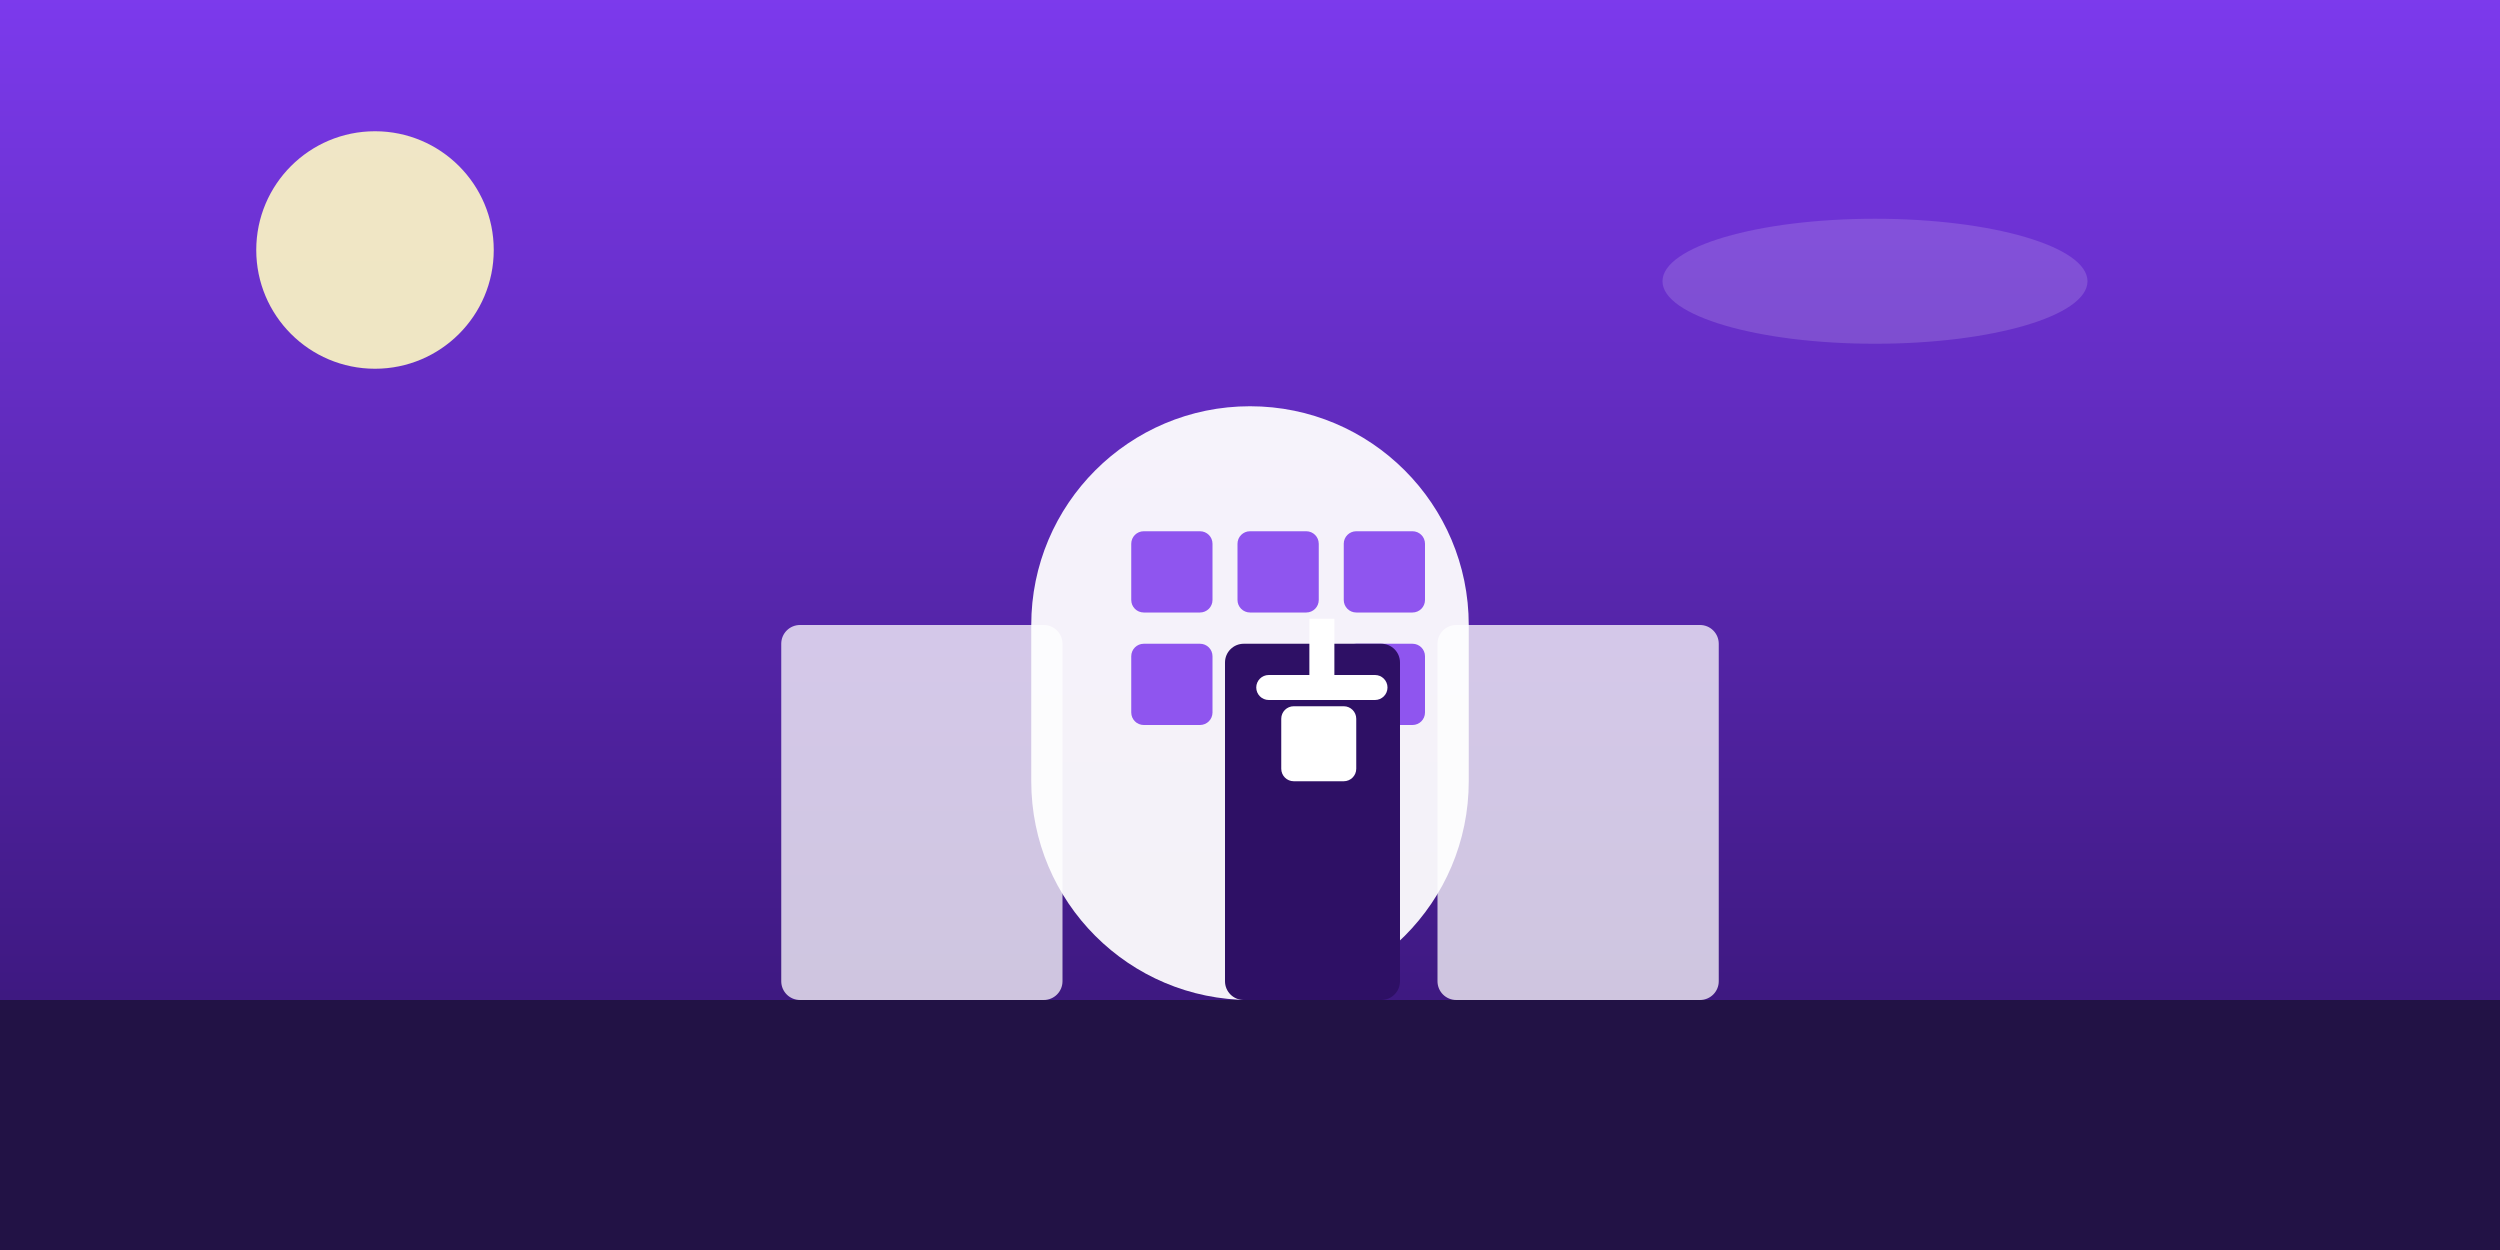
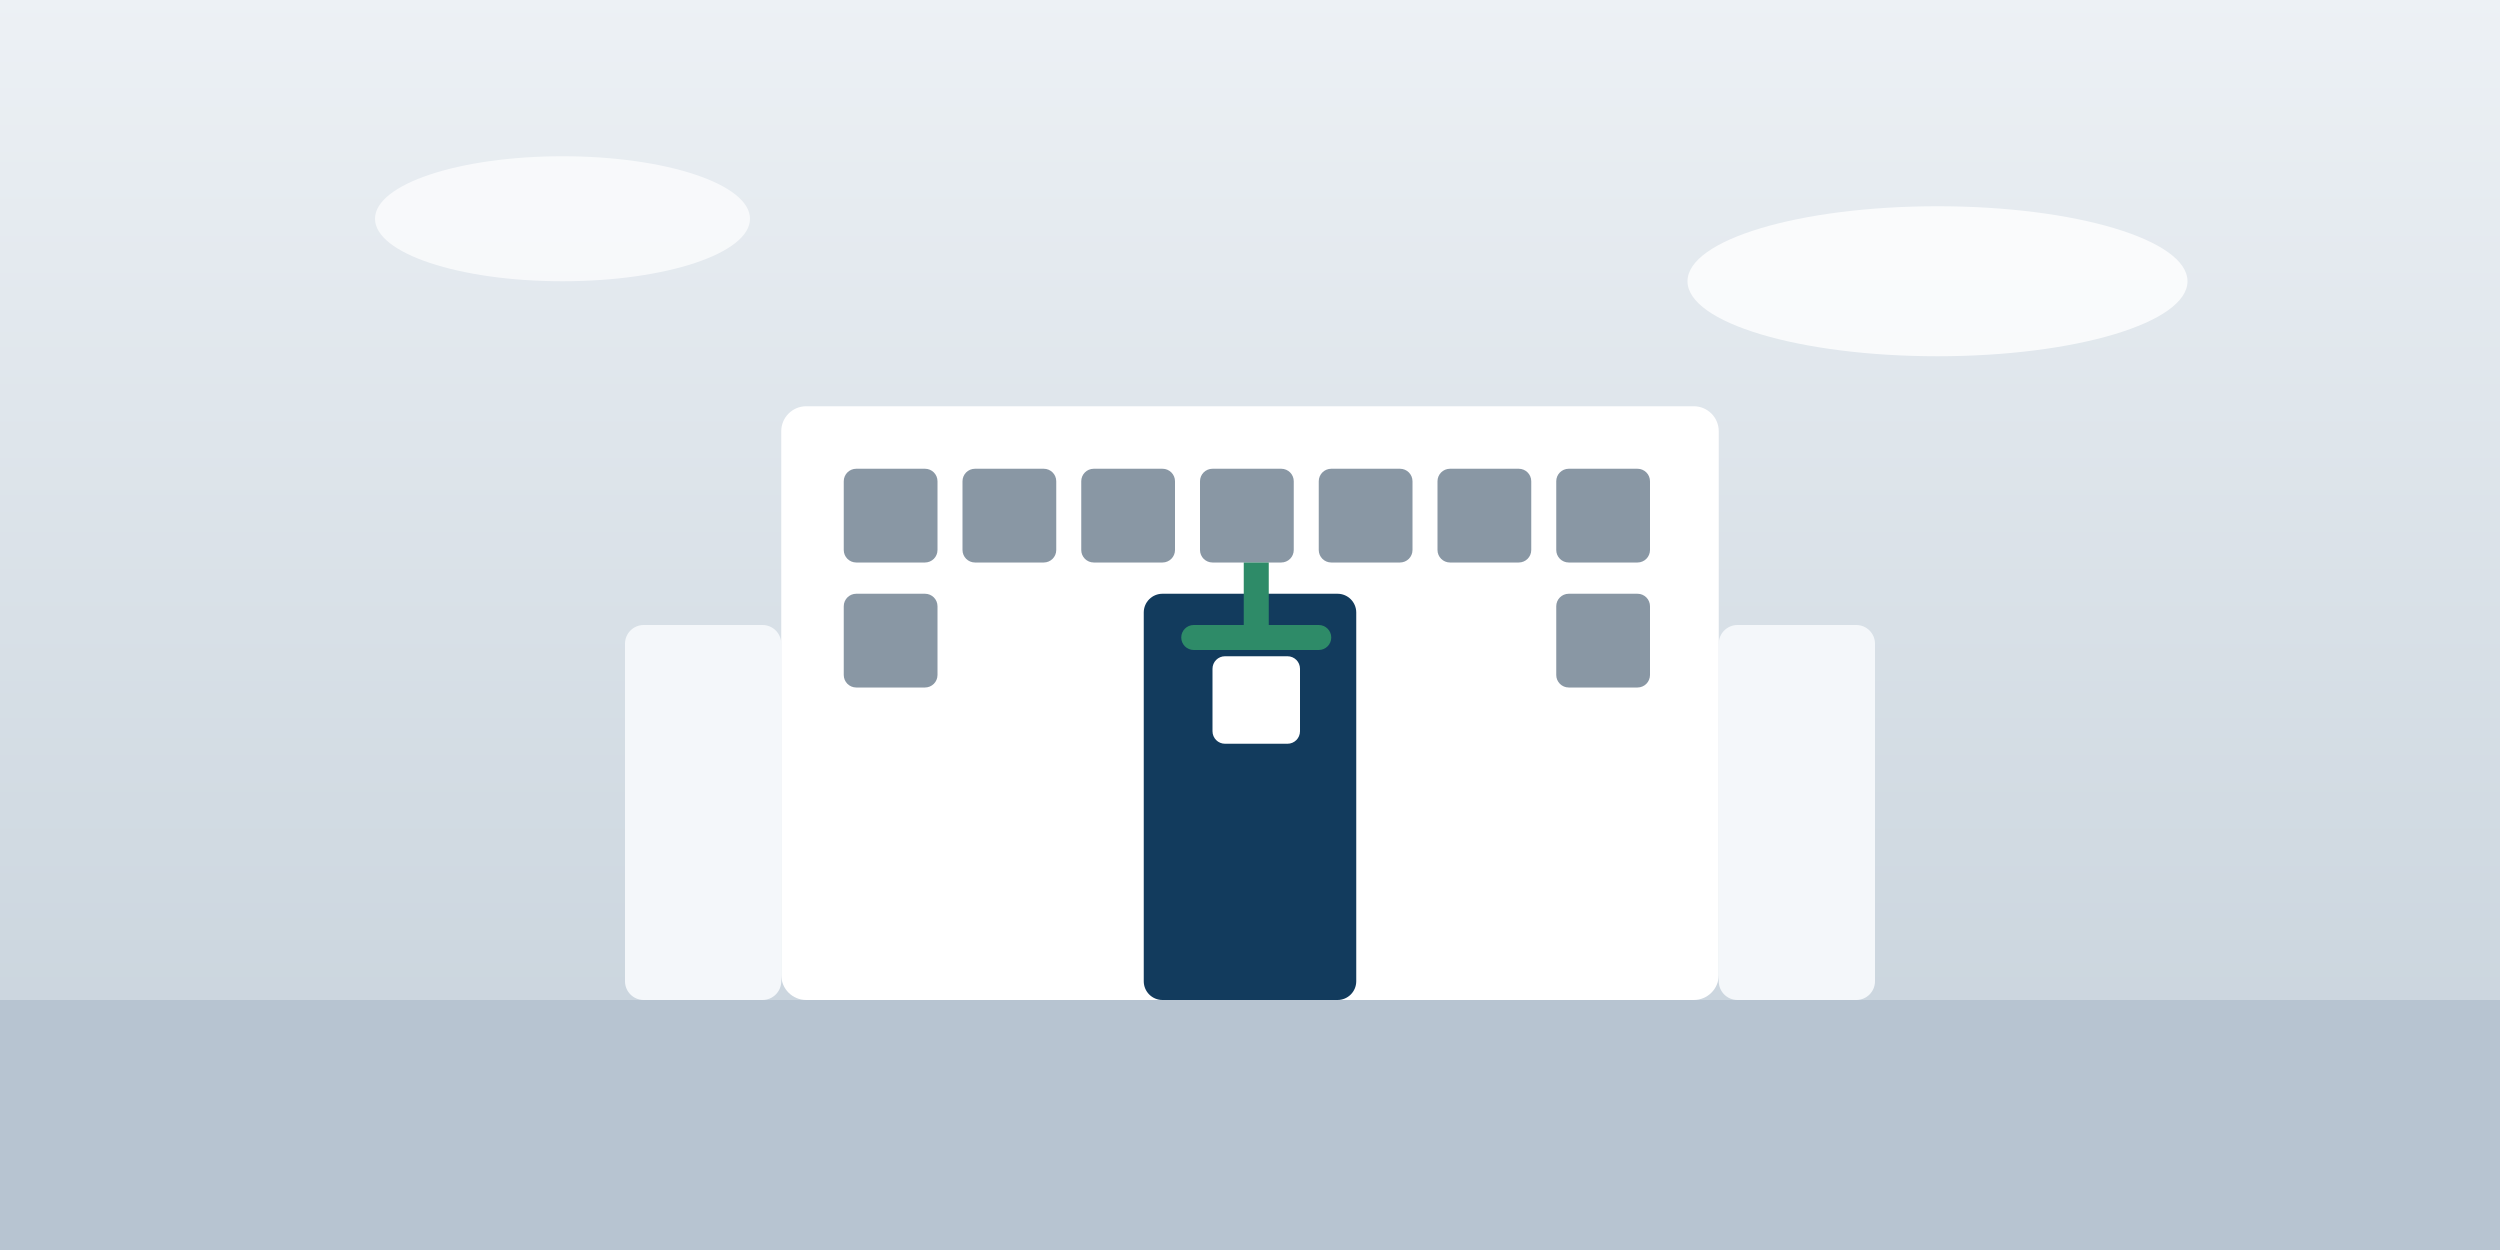
<svg xmlns="http://www.w3.org/2000/svg" viewBox="0 0 800 400" role="img" aria-label="Hospital cover placeholder">
  <defs>
    <linearGradient id="sky4" x1="0" y1="0" x2="0" y2="1">
-       <stop offset="0" stop-color="#7c3aed" />
-       <stop offset="1" stop-color="#2e1065" />
+       <stop offset="0" stop-color="#EDF1F5" />
+       <stop offset="1" stop-color="#C3CFD9" />
    </linearGradient>
  </defs>
  <rect width="800" height="400" fill="url(#sky4)" />
-   <circle cx="120" cy="80" r="38" fill="#fef9c3" opacity="0.9" />
-   <ellipse cx="600" cy="90" rx="68" ry="20" fill="#ffffff" opacity="0.15" />
-   <rect y="320" width="800" height="80" fill="#221245" />
-   <rect x="330" y="130" width="140" height="190" rx="70" fill="#ffffff" opacity="0.94" />
-   <rect x="250" y="200" width="90" height="120" rx="6" fill="#ffffff" opacity="0.75" />
-   <rect x="460" y="200" width="90" height="120" rx="6" fill="#ffffff" opacity="0.75" />
-   <g fill="#7c3aed" opacity="0.85">
-     <rect x="362" y="170" width="26" height="26" rx="4" />
-     <rect x="396" y="170" width="26" height="26" rx="4" />
-     <rect x="430" y="170" width="26" height="26" rx="4" />
-     <rect x="362" y="206" width="26" height="26" rx="4" />
-     <rect x="430" y="206" width="26" height="26" rx="4" />
+   <ellipse cx="620" cy="90" rx="80" ry="24" fill="#ffffff" opacity="0.8" />
+   <ellipse cx="180" cy="70" rx="60" ry="20" fill="#ffffff" opacity="0.7" />
+   <rect y="320" width="800" height="80" fill="#B7C4D1" />
+   <rect x="250" y="130" width="300" height="190" rx="8" fill="#ffffff" />
+   <rect x="200" y="200" width="50" height="120" rx="6" fill="#F4F7FA" />
+   <rect x="550" y="200" width="50" height="120" rx="6" fill="#F4F7FA" />
+   <g fill="#617486" opacity="0.75">
+     <rect x="270" y="150" width="30" height="30" rx="4" />
+     <rect x="308" y="150" width="30" height="30" rx="4" />
+     <rect x="346" y="150" width="30" height="30" rx="4" />
+     <rect x="384" y="150" width="30" height="30" rx="4" />
+     <rect x="422" y="150" width="30" height="30" rx="4" />
+     <rect x="460" y="150" width="30" height="30" rx="4" />
+     <rect x="498" y="150" width="30" height="30" rx="4" />
+     <rect x="270" y="190" width="30" height="30" rx="4" />
+     <rect x="498" y="190" width="30" height="30" rx="4" />
  </g>
-   <rect x="392" y="206" width="56" height="114" rx="6" fill="#2e1065" />
-   <rect x="410" y="226" width="24" height="24" rx="4" fill="#ffffff" />
-   <rect x="402" y="216" width="42" height="8" rx="4" fill="#ffffff" />
-   <rect x="419" y="198" width="8" height="26" fill="#ffffff" />
+   <rect x="366" y="190" width="68" height="130" rx="6" fill="#123B5D" />
+   <rect x="388" y="210" width="28" height="28" rx="4" fill="#ffffff" />
+   <rect x="378" y="200" width="48" height="8" rx="4" fill="#2E8B68" />
+   <rect x="398" y="180" width="8" height="28" fill="#2E8B68" />
</svg>
